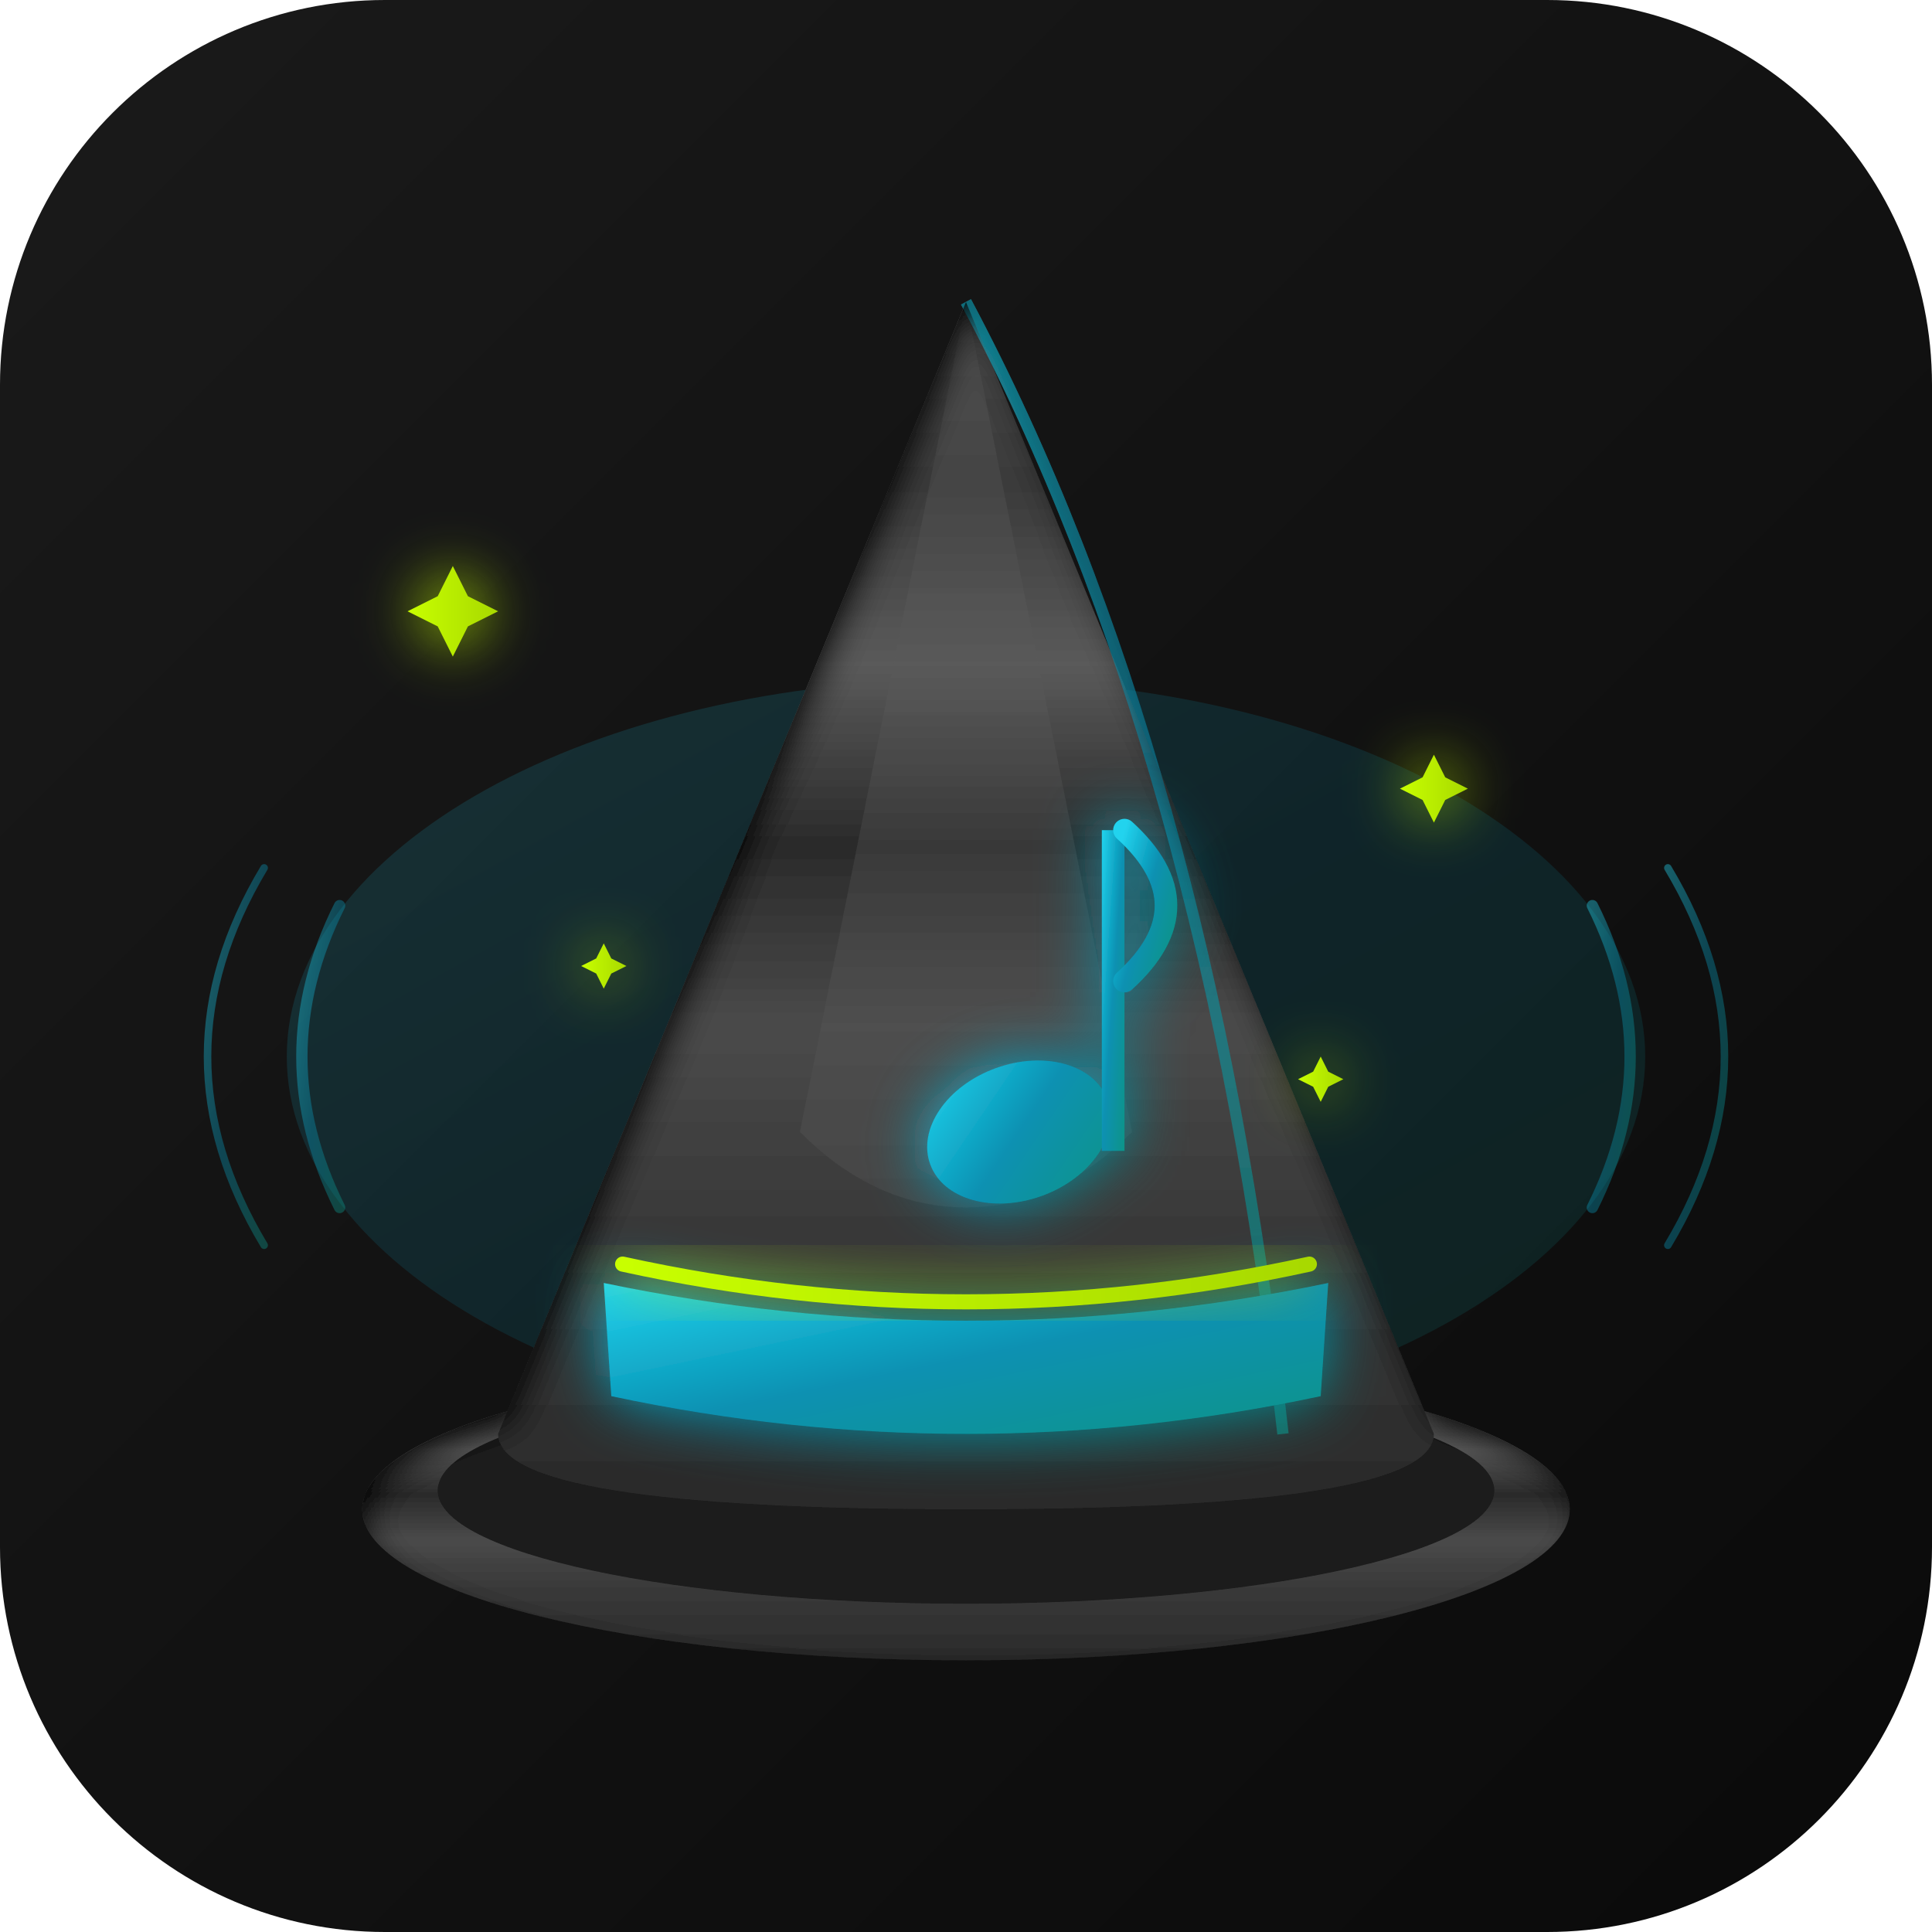
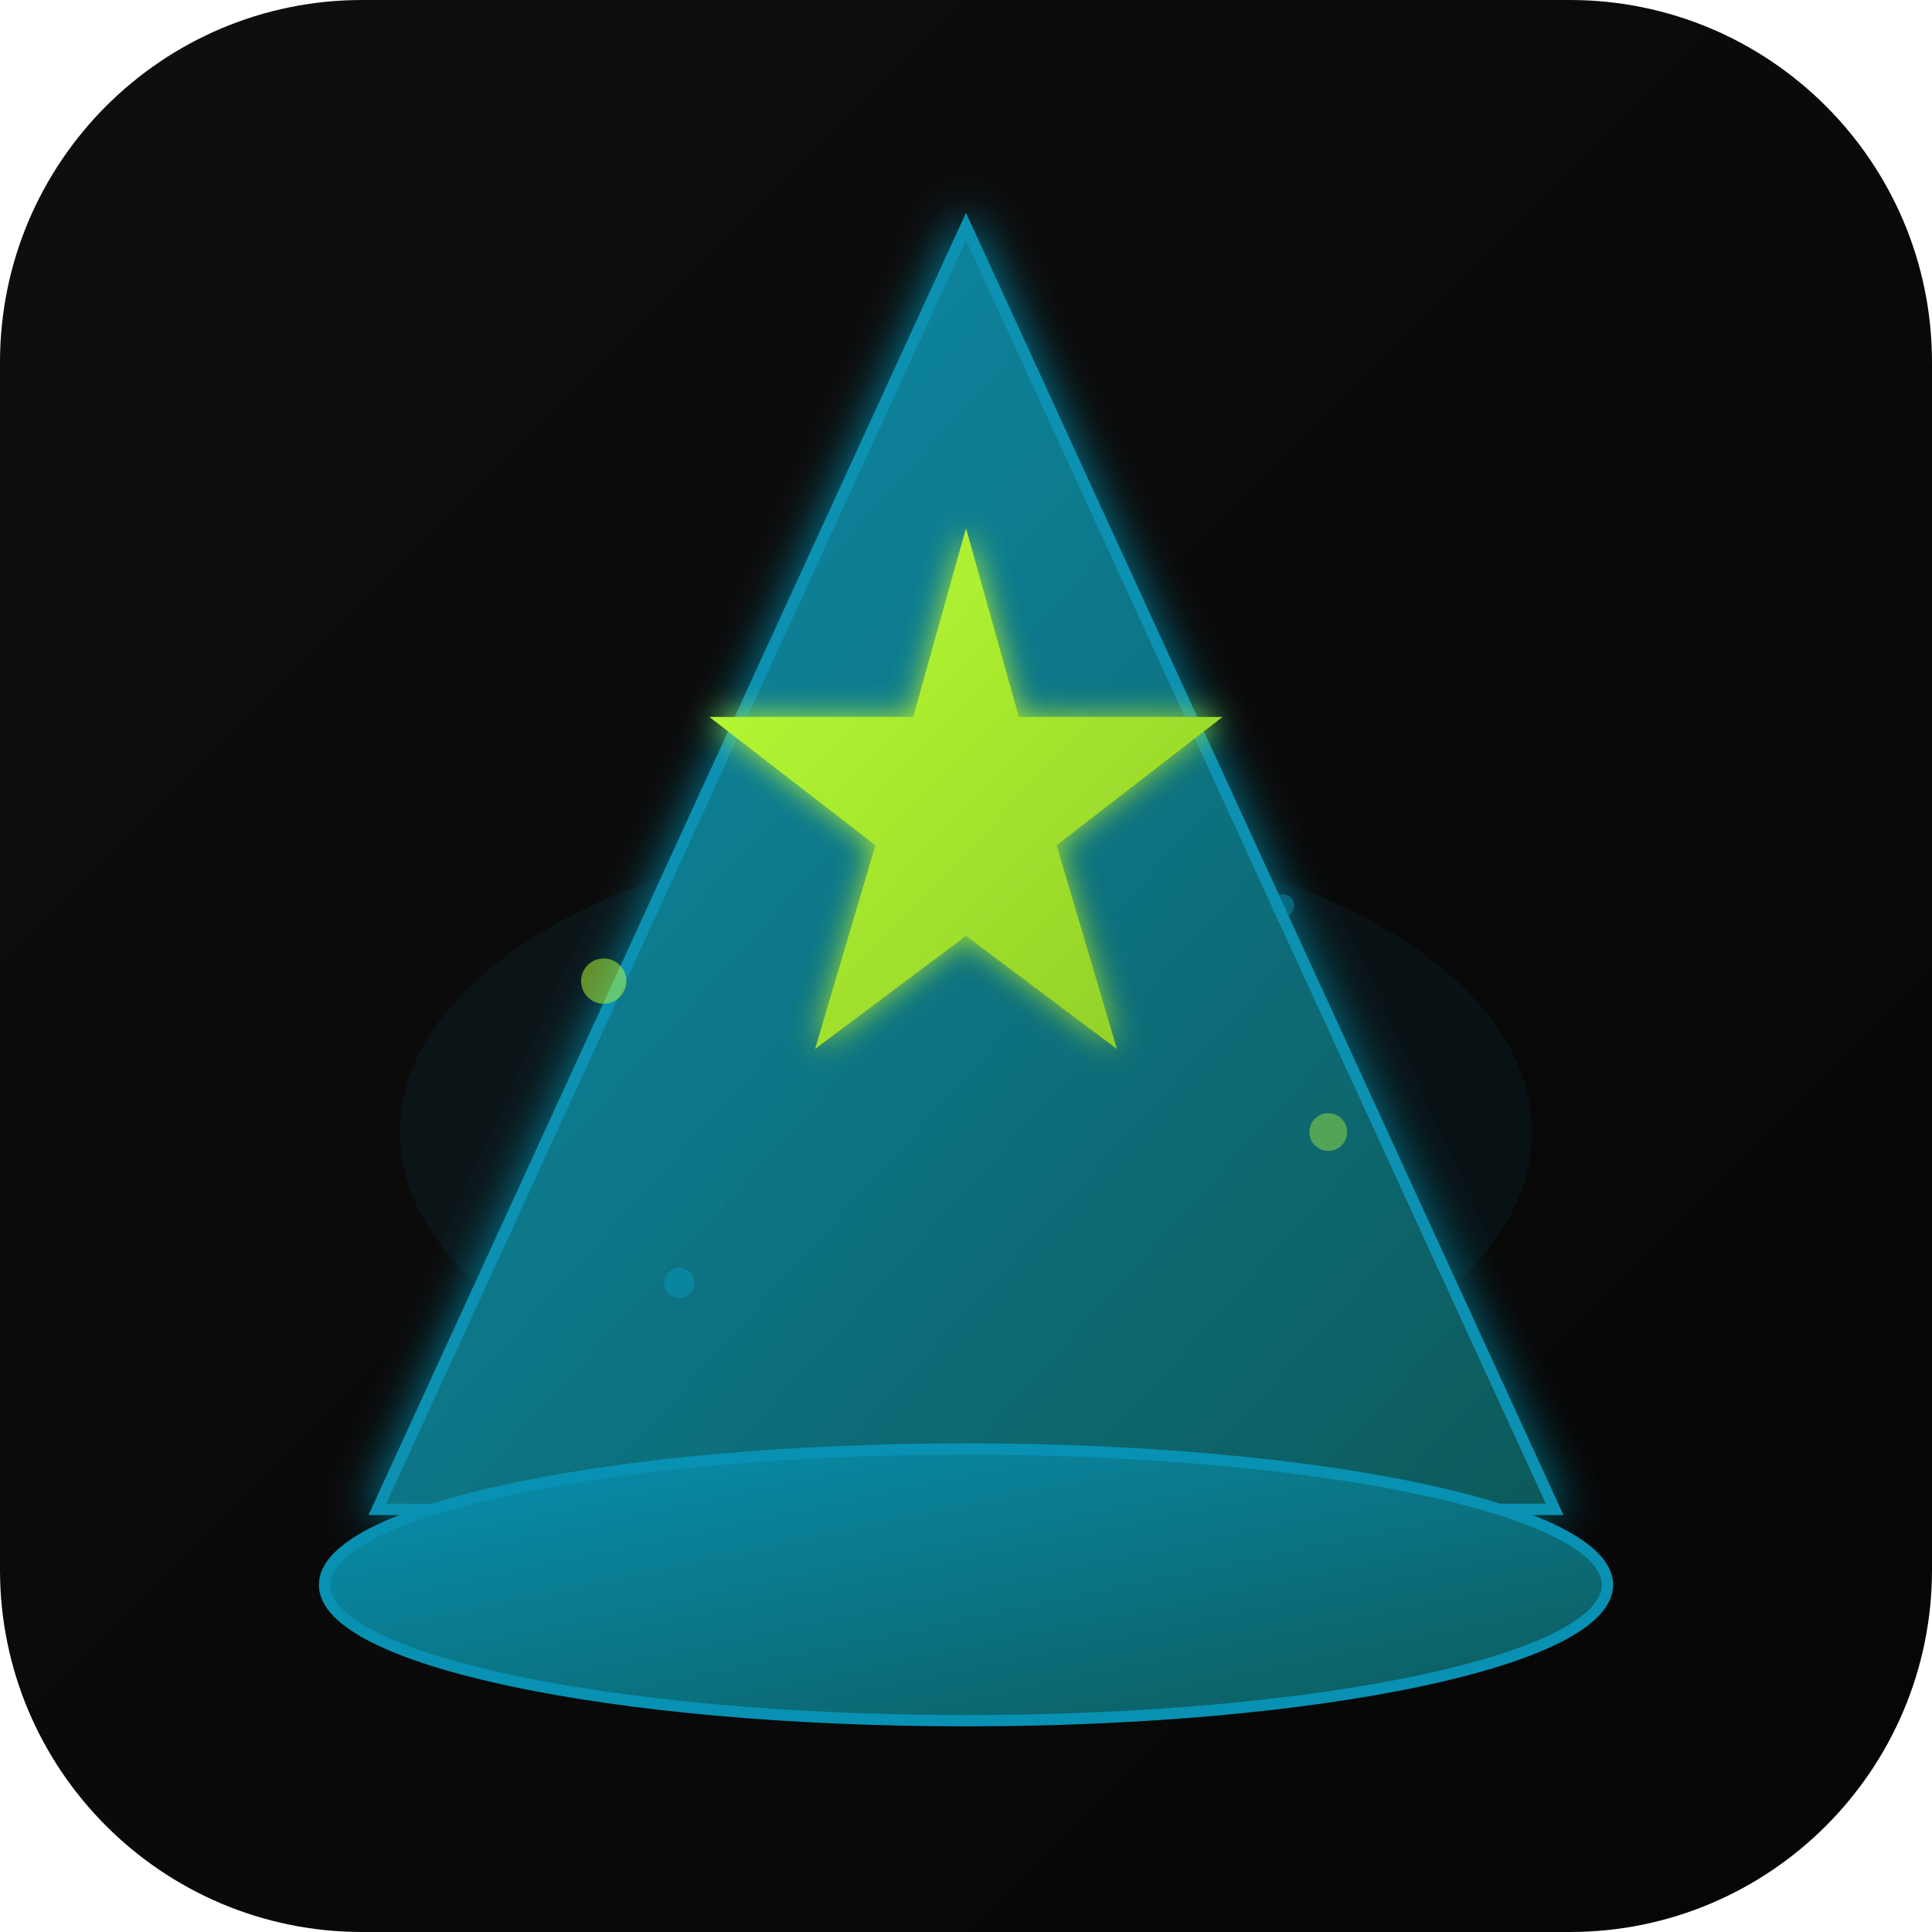
<svg xmlns="http://www.w3.org/2000/svg" viewBox="0 0 512 512" width="512" height="512">
  <defs>
-     <linearGradient id="turquoiseGrad" x1="0%" y1="0%" x2="100%" y2="100%">
-       <stop offset="0%" style="stop-color:#22d3ee" />
-       <stop offset="50%" style="stop-color:#0891b2" />
-       <stop offset="100%" style="stop-color:#0d9488" />
+     <linearGradient id="hatGradient" x1="0%" y1="0%" x2="100%" y2="100%">
+       <stop offset="0%" stop-color="#0891b2" />
+       <stop offset="100%" stop-color="#0d5959" />
    </linearGradient>
-     <linearGradient id="metallicGrad" x1="0%" y1="0%" x2="0%" y2="100%">
-       <stop offset="0%" style="stop-color:#4a4a4a" />
-       <stop offset="15%" style="stop-color:#3a3a3a" />
-       <stop offset="30%" style="stop-color:#5a5a5a" />
-       <stop offset="45%" style="stop-color:#2a2a2a" />
-       <stop offset="60%" style="stop-color:#4a4a4a" />
-       <stop offset="75%" style="stop-color:#3a3a3a" />
-       <stop offset="100%" style="stop-color:#2a2a2a" />
+     <linearGradient id="starGradient" x1="0%" y1="0%" x2="100%" y2="100%">
+       <stop offset="0%" stop-color="#BBFF33" />
+       <stop offset="100%" stop-color="#8FCC29" />
    </linearGradient>
-     <linearGradient id="neonGrad" x1="0%" y1="0%" x2="100%" y2="0%">
-       <stop offset="0%" style="stop-color:#c8ff00" />
-       <stop offset="100%" style="stop-color:#a8d900" />
-     </linearGradient>
-     <linearGradient id="bgGrad" x1="0%" y1="0%" x2="100%" y2="100%">
-       <stop offset="0%" style="stop-color:#1a1a1a" />
-       <stop offset="100%" style="stop-color:#0a0a0a" />
+     <linearGradient id="bgGradient" x1="0%" y1="0%" x2="100%" y2="100%">
+       <stop offset="0%" stop-color="#0f0f0f" />
+       <stop offset="100%" stop-color="#050505" />
    </linearGradient>
    <filter id="glow" x="-50%" y="-50%" width="200%" height="200%">
-       <feGaussianBlur stdDeviation="8" result="coloredBlur" />
+       <feGaussianBlur stdDeviation="6" result="blur" />
      <feMerge>
-         <feMergeNode in="coloredBlur" />
+         <feMergeNode in="blur" />
        <feMergeNode in="SourceGraphic" />
      </feMerge>
    </filter>
-     <filter id="innerShadow" x="-50%" y="-50%" width="200%" height="200%">
-       <feComponentTransfer in="SourceAlpha">
-         <feFuncA type="table" tableValues="1 0" />
-       </feComponentTransfer>
-       <feGaussianBlur stdDeviation="4" />
-       <feOffset dx="2" dy="4" result="offsetblur" />
-       <feFlood flood-color="#000" result="color" />
-       <feComposite in2="offsetblur" operator="in" />
-       <feComposite in2="SourceAlpha" operator="in" />
+     <filter id="starGlow" x="-100%" y="-100%" width="300%" height="300%">
+       <feGaussianBlur stdDeviation="4" result="blur" />
      <feMerge>
+         <feMergeNode in="blur" />
        <feMergeNode in="SourceGraphic" />
-         <feMergeNode />
      </feMerge>
    </filter>
  </defs>
-   <rect width="512" height="512" rx="102" fill="url(#bgGrad)" />
-   <ellipse cx="256" cy="280" rx="180" ry="100" fill="url(#turquoiseGrad)" opacity="0.15" />
-   <g filter="url(#innerShadow)">
-     <ellipse cx="256" cy="400" rx="160" ry="40" fill="url(#metallicGrad)" />
-     <ellipse cx="256" cy="395" rx="140" ry="30" fill="#1a1a1a" />
-     <path d="M256 80 L380 380 Q380 400 256 400 Q132 400 132 380 Z" fill="url(#metallicGrad)" />
-     <path d="M256 80 L300 300 Q280 320 256 320 Q232 320 212 300 Z" fill="#5a5a5a" opacity="0.3" />
-     <path d="M256 80 Q320 200 340 380" stroke="url(#turquoiseGrad)" stroke-width="3" fill="none" opacity="0.6" />
-   </g>
-   <path d="M160 340 Q256 360 352 340 L350 370 Q256 390 162 370 Z" fill="url(#turquoiseGrad)" filter="url(#glow)" />
-   <path d="M165 335 Q256 355 347 335" stroke="url(#neonGrad)" stroke-width="4" fill="none" stroke-linecap="round" filter="url(#glow)" />
-   <g transform="translate(220, 200)" filter="url(#glow)">
-     <ellipse cx="50" cy="100" rx="25" ry="18" fill="url(#turquoiseGrad)" transform="rotate(-20 50 100)" />
-     <rect x="72" y="20" width="6" height="85" fill="url(#turquoiseGrad)" />
-     <path d="M78 20 Q100 40 78 60" stroke="url(#turquoiseGrad)" stroke-width="6" fill="none" stroke-linecap="round" />
-   </g>
-   <g fill="url(#neonGrad)" filter="url(#glow)">
-     <path d="M120 150 L124 158 L132 162 L124 166 L120 174 L116 166 L108 162 L116 158 Z" />
-     <path d="M380 200 L383 206 L389 209 L383 212 L380 218 L377 212 L371 209 L377 206 Z" />
-     <path d="M160 250 L162 254 L166 256 L162 258 L160 262 L158 258 L154 256 L158 254 Z" />
-     <path d="M350 280 L352 284 L356 286 L352 288 L350 292 L348 288 L344 286 L348 284 Z" />
-   </g>
-   <g stroke="url(#turquoiseGrad)" fill="none" opacity="0.4">
-     <path d="M90 320 Q70 280 90 240" stroke-width="3" stroke-linecap="round" />
-     <path d="M70 330 Q40 280 70 230" stroke-width="2" stroke-linecap="round" />
-     <path d="M422 320 Q442 280 422 240" stroke-width="3" stroke-linecap="round" />
-     <path d="M442 330 Q472 280 442 230" stroke-width="2" stroke-linecap="round" />
-   </g>
+   <rect width="512" height="512" rx="96" fill="url(#bgGradient)" />
+   <ellipse cx="256" cy="300" rx="150" ry="80" fill="#0891b2" opacity="0.08" />
+   <path d="M256 60 L100 400 L412 400 Z" fill="url(#hatGradient)" stroke="#0891b2" stroke-width="3" filter="url(#glow)" />
+   <ellipse cx="256" cy="420" rx="170" ry="36" fill="url(#hatGradient)" stroke="#0891b2" stroke-width="3" />
+   <path d="M256 140 L270 190 L324 190 L280 224 L296 278 L256 248 L216 278 L232 224 L188 190 L242 190 Z" fill="url(#starGradient)" filter="url(#starGlow)" />
+   <circle cx="160" cy="260" r="6" fill="#BBFF33" opacity="0.5" />
+   <circle cx="352" cy="300" r="5" fill="#BBFF33" opacity="0.4" />
+   <circle cx="180" cy="340" r="4" fill="#0891b2" opacity="0.6" />
+   <circle cx="340" cy="240" r="3" fill="#0891b2" opacity="0.5" />
</svg>
